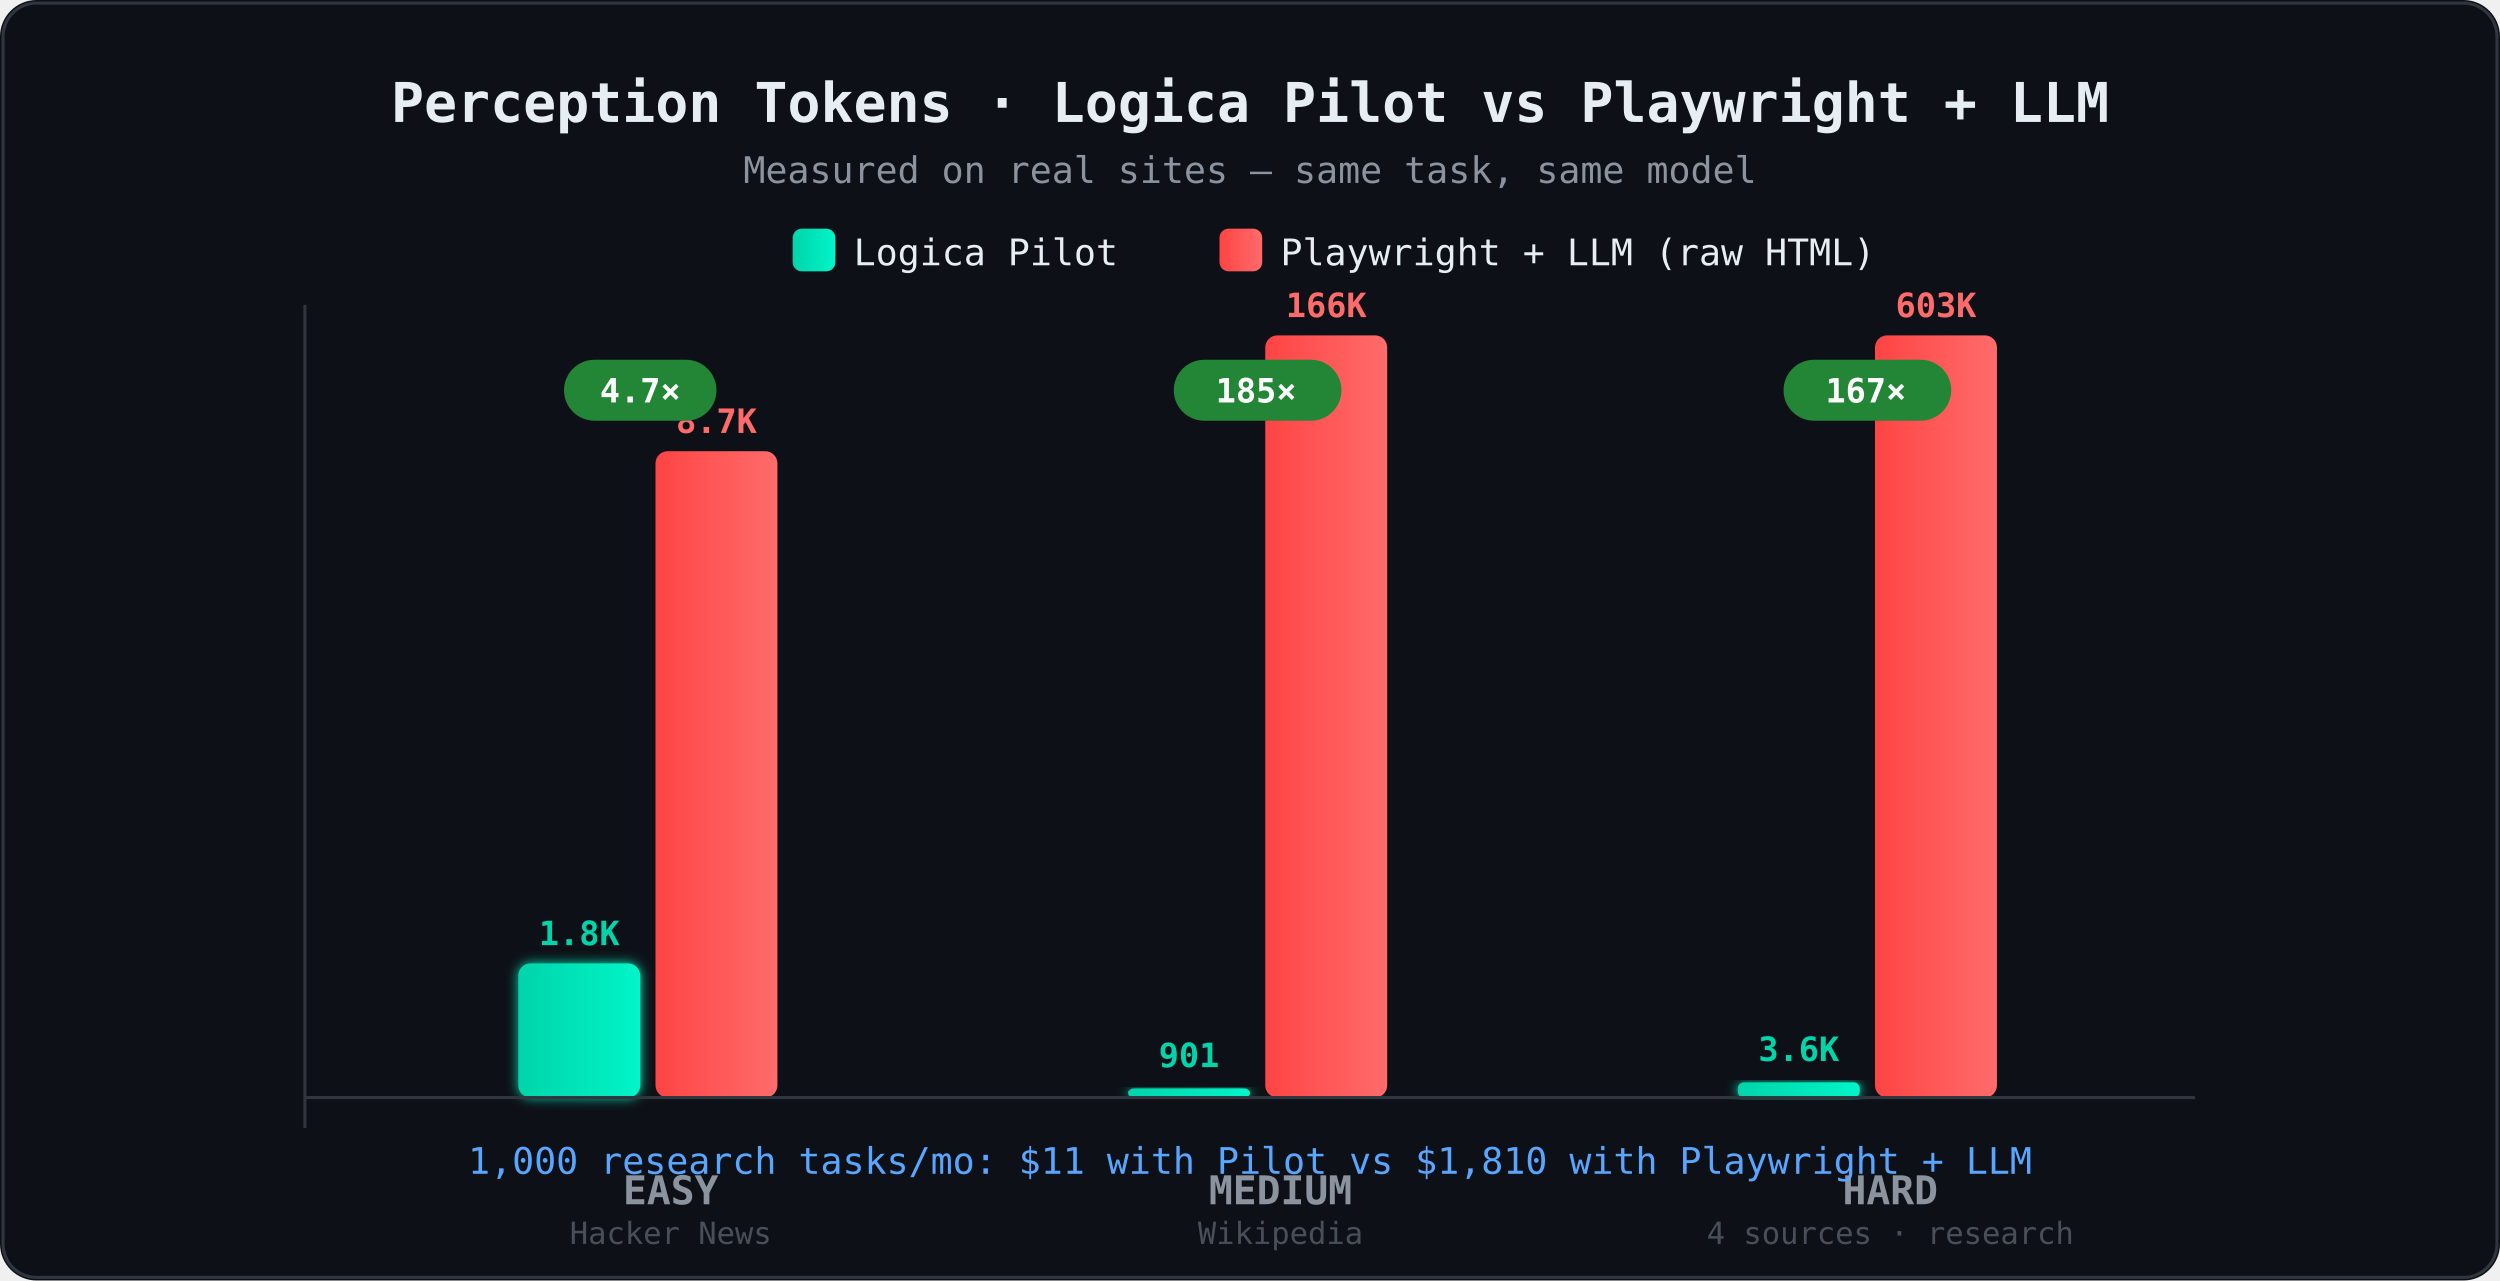
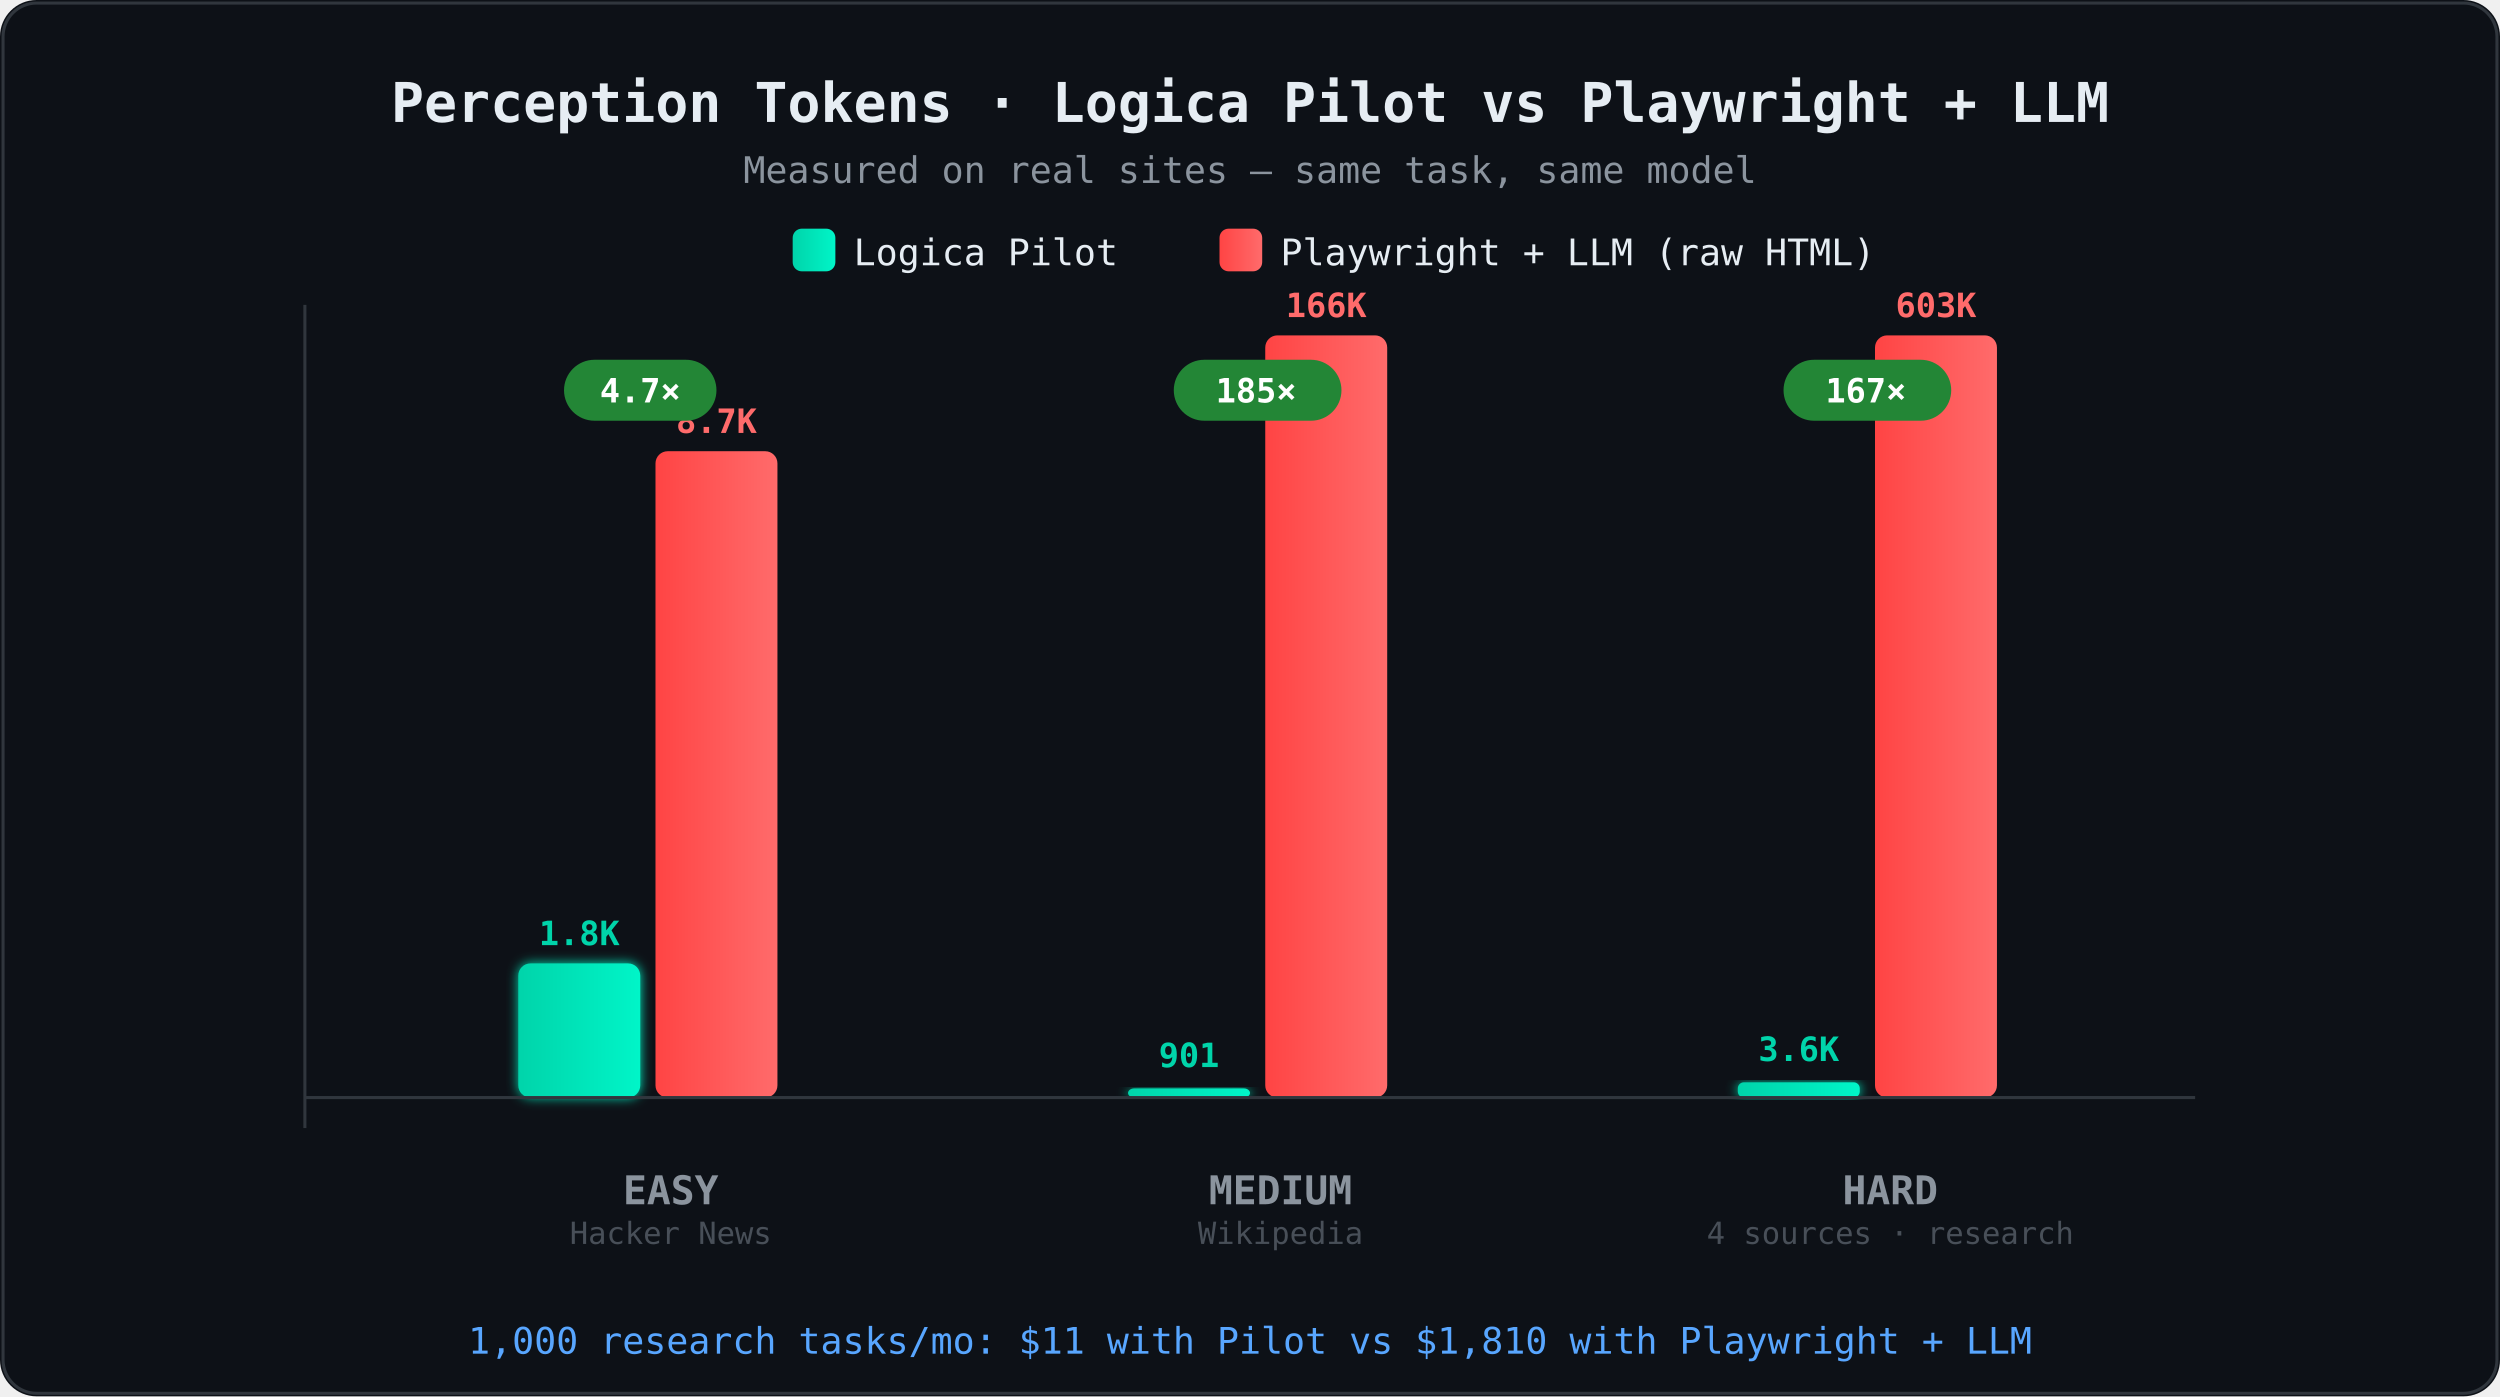
- <svg xmlns="http://www.w3.org/2000/svg" viewBox="0 0 820 420" font-family="'SF Mono','Fira Code',monospace">
+ <svg xmlns="http://www.w3.org/2000/svg" viewBox="0 0 820 458" font-family="'SF Mono','Fira Code',monospace">
  <defs>
    <linearGradient id="pilot-grad" x1="0" y1="0" x2="1" y2="0">
      <stop offset="0%" stop-color="#00d4aa" />
      <stop offset="100%" stop-color="#00f5c8" />
    </linearGradient>
    <linearGradient id="pw-grad" x1="0" y1="0" x2="1" y2="0">
      <stop offset="0%" stop-color="#ff4444" />
      <stop offset="100%" stop-color="#ff6b6b" />
    </linearGradient>
    <filter id="glow">
      <feGaussianBlur stdDeviation="2" result="blur" />
      <feMerge>
        <feMergeNode in="blur" />
        <feMergeNode in="SourceGraphic" />
      </feMerge>
    </filter>
  </defs>
-   <rect width="820" height="420" rx="12" fill="#0d1117" />
-   <rect x="1" y="1" width="818" height="418" rx="11" fill="none" stroke="#30363d" stroke-width="1" />
+   <rect width="820" height="458" rx="12" fill="#0d1117" />
+   <rect x="1" y="1" width="818" height="456" rx="11" fill="none" stroke="#30363d" stroke-width="1" />
  <text x="410" y="40" text-anchor="middle" fill="#e6edf3" font-size="18" font-weight="bold">Perception Tokens · Logica Pilot vs Playwright + LLM</text>
  <text x="410" y="60" text-anchor="middle" fill="#8b949e" font-size="12">Measured on real sites — same task, same model</text>
  <rect x="260" y="75" width="14" height="14" rx="3" fill="url(#pilot-grad)" />
  <text x="280" y="87" fill="#e6edf3" font-size="12">Logica Pilot</text>
  <rect x="400" y="75" width="14" height="14" rx="3" fill="url(#pw-grad)" />
  <text x="420" y="87" fill="#e6edf3" font-size="12">Playwright + LLM (raw HTML)</text>
  <line x1="100" y1="100" x2="100" y2="370" stroke="#30363d" stroke-width="1" />
  <text x="220" y="395" text-anchor="middle" fill="#8b949e" font-size="13" font-weight="bold">EASY</text>
  <text x="220" y="408" text-anchor="middle" fill="#484f58" font-size="10">Hacker News</text>
  <rect x="170" y="316" width="40" height="44" rx="4" fill="url(#pilot-grad)" filter="url(#glow)">
    <animate attributeName="height" from="0" to="44" dur="0.8s" fill="freeze" />
    <animate attributeName="y" from="360" to="316" dur="0.8s" fill="freeze" />
  </rect>
  <text x="190" y="310" text-anchor="middle" fill="#00d4aa" font-size="11" font-weight="bold">1.8K</text>
  <rect x="215" y="148" width="40" height="212" rx="4" fill="url(#pw-grad)">
    <animate attributeName="height" from="0" to="212" dur="1s" fill="freeze" />
    <animate attributeName="y" from="360" to="148" dur="1s" fill="freeze" />
  </rect>
  <text x="235" y="142" text-anchor="middle" fill="#ff6b6b" font-size="11" font-weight="bold">8.7K</text>
  <rect x="185" y="118" width="50" height="20" rx="10" fill="#238636" />
  <text x="210" y="132" text-anchor="middle" fill="#fff" font-size="11" font-weight="bold">4.7×</text>
  <text x="420" y="395" text-anchor="middle" fill="#8b949e" font-size="13" font-weight="bold">MEDIUM</text>
  <text x="420" y="408" text-anchor="middle" fill="#484f58" font-size="10">Wikipedia</text>
  <rect x="370" y="357" width="40" height="3" rx="2" fill="url(#pilot-grad)" filter="url(#glow)">
    <animate attributeName="height" from="0" to="3" dur="0.8s" fill="freeze" />
    <animate attributeName="y" from="360" to="357" dur="0.8s" fill="freeze" />
  </rect>
  <text x="390" y="350" text-anchor="middle" fill="#00d4aa" font-size="11" font-weight="bold">901</text>
  <rect x="415" y="110" width="40" height="250" rx="4" fill="url(#pw-grad)">
    <animate attributeName="height" from="0" to="250" dur="1.2s" fill="freeze" />
    <animate attributeName="y" from="360" to="110" dur="1.2s" fill="freeze" />
  </rect>
  <text x="435" y="104" text-anchor="middle" fill="#ff6b6b" font-size="11" font-weight="bold">166K</text>
  <rect x="385" y="118" width="55" height="20" rx="10" fill="#238636" />
  <text x="412" y="132" text-anchor="middle" fill="#fff" font-size="11" font-weight="bold">185×</text>
  <text x="620" y="395" text-anchor="middle" fill="#8b949e" font-size="13" font-weight="bold">HARD</text>
  <text x="620" y="408" text-anchor="middle" fill="#484f58" font-size="10">4 sources · research</text>
  <rect x="570" y="355" width="40" height="5" rx="2" fill="url(#pilot-grad)" filter="url(#glow)">
    <animate attributeName="height" from="0" to="5" dur="0.8s" fill="freeze" />
    <animate attributeName="y" from="360" to="355" dur="0.8s" fill="freeze" />
  </rect>
  <text x="590" y="348" text-anchor="middle" fill="#00d4aa" font-size="11" font-weight="bold">3.6K</text>
  <rect x="615" y="110" width="40" height="250" rx="4" fill="url(#pw-grad)">
    <animate attributeName="height" from="0" to="250" dur="1.4s" fill="freeze" />
    <animate attributeName="y" from="360" to="110" dur="1.4s" fill="freeze" />
  </rect>
  <text x="635" y="104" text-anchor="middle" fill="#ff6b6b" font-size="11" font-weight="bold">603K</text>
  <rect x="585" y="118" width="55" height="20" rx="10" fill="#238636" />
  <text x="612" y="132" text-anchor="middle" fill="#fff" font-size="11" font-weight="bold">167×</text>
  <line x1="100" y1="360" x2="720" y2="360" stroke="#30363d" stroke-width="1" />
-   <text x="410" y="385" text-anchor="middle" fill="#58a6ff" font-size="12">1,000 research tasks/mo: $11 with Pilot vs $1,810 with Playwright + LLM</text>
+   <text x="410" y="444" text-anchor="middle" fill="#58a6ff" font-size="12">1,000 research tasks/mo: $11 with Pilot vs $1,810 with Playwright + LLM</text>
</svg>
